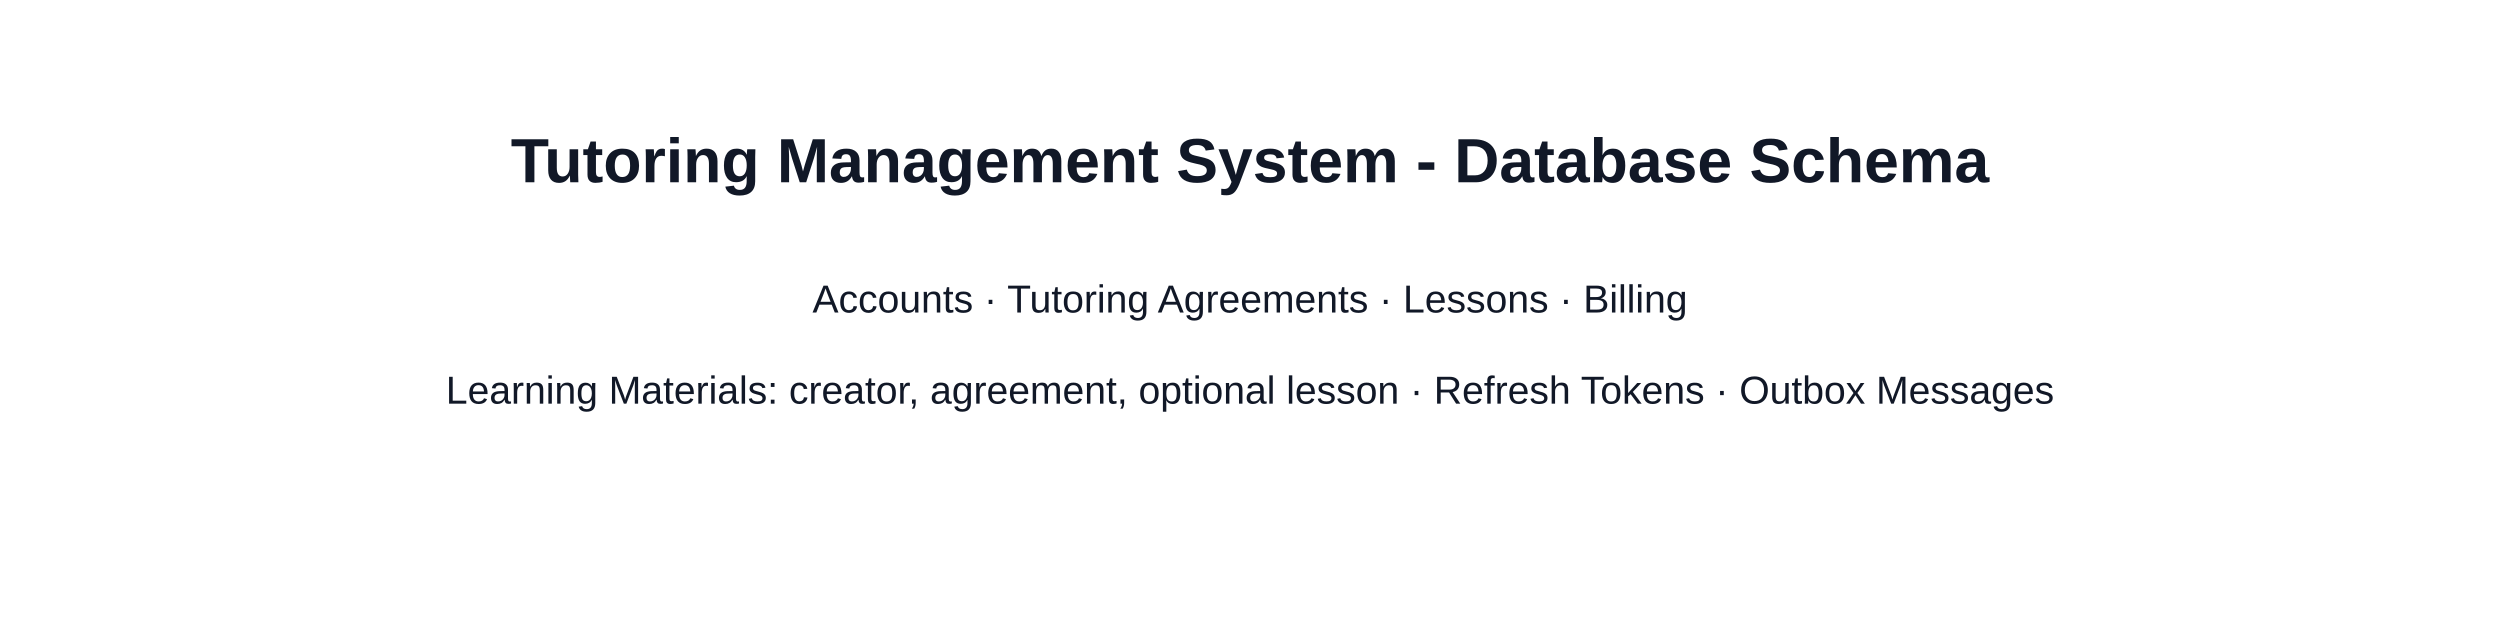
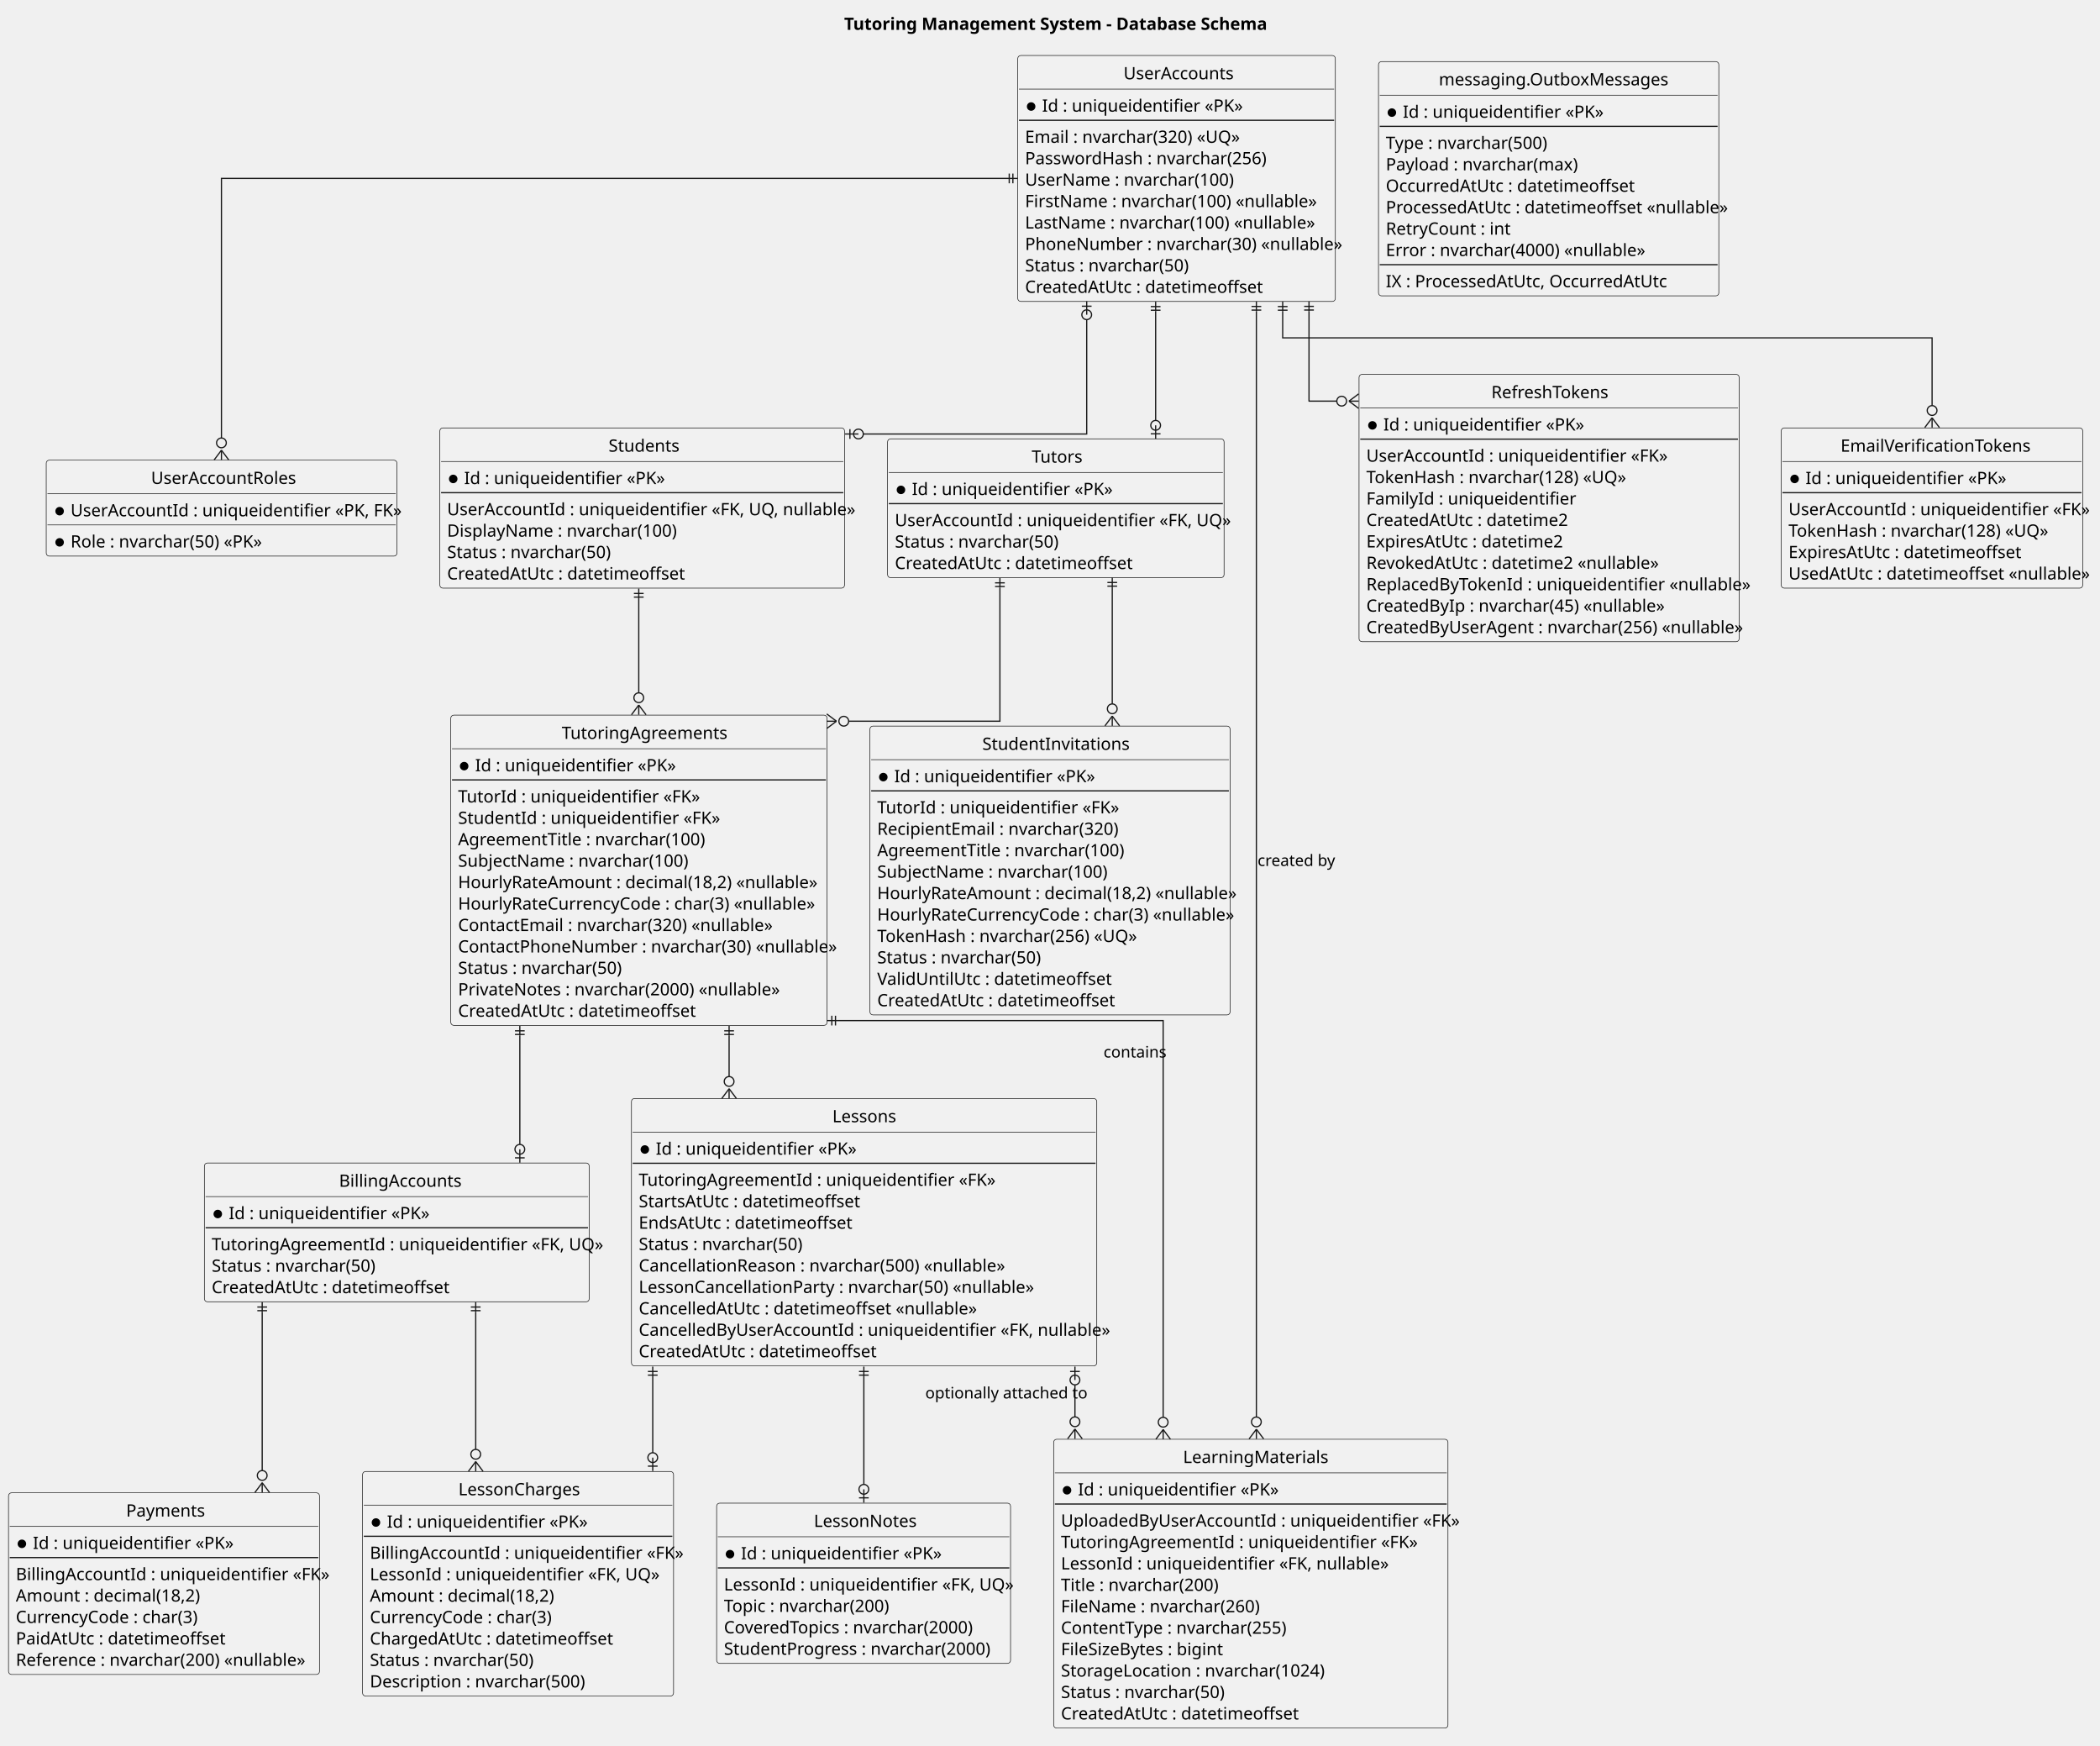
- <svg xmlns="http://www.w3.org/2000/svg" width="960" height="240" viewBox="0 0 960 240" role="img" aria-labelledby="title desc">
-   <rect width="960" height="240" fill="white" />
-   <style>text { font-family: Arial, sans-serif; fill: #111827; } .title { font-size: 24px; font-weight: bold; } .label { font-size: 15px; }</style>
-   <text x="480" y="70" text-anchor="middle" class="title">Tutoring Management System - Database Schema</text>
-   <text x="480" y="120" text-anchor="middle" class="label">Accounts · Tutoring Agreements · Lessons · Billing</text>
-   <text x="480" y="155" text-anchor="middle" class="label">Learning Materials: creator, agreement, optional lesson · Refresh Tokens · Outbox Messages</text>
+ <svg xmlns="http://www.w3.org/2000/svg" version="1.1" data-diagram-type="CLASS" style="width:1726px;height:1434px;background:#FFFFFF;" width="1726px" height="1434px" viewBox="0 0 1726 1434" zoomAndPan="magnify" preserveAspectRatio="none" contentStyleType="text/css">
+   <defs />
+   <g font-family="sans-serif" lengthAdjust="spacing">
+     <g class="title" data-source-line="2">
+       <text x="693.8" y="24.533" fill="#000" font-size="14" textLength="332.199" font-weight="700">Tutoring Management System - Database Schema</text>
+     </g>
+     <g class="entity" data-qualified-name="UserAccounts" id="ent0001" data-source-line="8">
+       <rect x="836.5" y="45.609" width="261.033" height="202.094" fill="#F1F1F1" style="stroke:#181818;stroke-width:0.5;" rx="2.5" ry="2.5" />
+       <text x="923.444" y="65.143" fill="#000" font-size="14" textLength="87.145">UserAccounts</text>
+       <line x1="837.5" y1="73.219" x2="1096.533" y2="73.219" style="stroke:#181818;stroke-width:0.5;" />
+       <g data-visibility-modifier="IE_MANDATORY">
+         <ellipse cx="847.5" cy="87.523" rx="3" ry="3" fill="#000" style="stroke:#000;stroke-width:1;" />
+       </g>
+       <text x="856.5" y="91.752" fill="#000" font-size="14" textLength="156.44">Id : uniqueidentifier «PK»</text>
+       <line x1="837.5" y1="98.828" x2="1096.533" y2="98.828" style="stroke:#181818;stroke-width:1;" />
+       <text x="842.5" y="117.361" fill="#000" font-size="14" textLength="174.289">Email : nvarchar(320) «UQ»</text>
+       <text x="842.5" y="134.971" fill="#000" font-size="14" textLength="192.972">PasswordHash : nvarchar(256)</text>
+       <text x="842.5" y="152.58" fill="#000" font-size="14" textLength="165.724">UserName : nvarchar(100)</text>
+       <text x="842.5" y="170.189" fill="#000" font-size="14" textLength="231.103">FirstName : nvarchar(100) «nullable»</text>
+       <text x="842.5" y="187.799" fill="#000" font-size="14" textLength="230.351">LastName : nvarchar(100) «nullable»</text>
+       <text x="842.5" y="205.408" fill="#000" font-size="14" textLength="249.033">PhoneNumber : nvarchar(30) «nullable»</text>
+       <text x="842.5" y="223.018" fill="#000" font-size="14" textLength="130.724">Status : nvarchar(50)</text>
+       <text x="842.5" y="240.627" fill="#000" font-size="14" textLength="183.641">CreatedAtUtc : datetimeoffset</text>
+     </g>
+     <g class="entity" data-qualified-name="UserAccountRoles" id="ent0002" data-source-line="21">
+       <rect x="38" y="378.109" width="288.254" height="78.828" fill="#F1F1F1" style="stroke:#181818;stroke-width:0.5;" rx="2.5" ry="2.5" />
+       <text x="124.158" y="397.643" fill="#000" font-size="14" textLength="115.938">UserAccountRoles</text>
+       <line x1="39" y1="405.719" x2="325.254" y2="405.719" style="stroke:#181818;stroke-width:0.5;" />
+       <g data-visibility-modifier="IE_MANDATORY">
+         <ellipse cx="49" cy="420.023" rx="3" ry="3" fill="#000" style="stroke:#000;stroke-width:1;" />
+       </g>
+       <text x="58" y="424.252" fill="#000" font-size="14" textLength="262.254">UserAccountId : uniqueidentifier «PK, FK»</text>
+       <line x1="39" y1="431.328" x2="325.254" y2="431.328" style="stroke:#181818;stroke-width:0.5;" />
+       <g data-visibility-modifier="IE_MANDATORY">
+         <ellipse cx="49" cy="445.633" rx="3" ry="3" fill="#000" style="stroke:#000;stroke-width:1;" />
+       </g>
+       <text x="58" y="449.861" fill="#000" font-size="14" textLength="157.965">Role : nvarchar(50) «PK»</text>
+     </g>
+     <g class="entity" data-qualified-name="Tutors" id="ent0003" data-source-line="26">
+       <rect x="729.5" y="360.609" width="276.578" height="114.047" fill="#F1F1F1" style="stroke:#181818;stroke-width:0.5;" rx="2.5" ry="2.5" />
+       <text x="847.951" y="380.143" fill="#000" font-size="14" textLength="39.676">Tutors</text>
+       <line x1="730.5" y1="388.219" x2="1005.078" y2="388.219" style="stroke:#181818;stroke-width:0.5;" />
+       <g data-visibility-modifier="IE_MANDATORY">
+         <ellipse cx="740.5" cy="402.523" rx="3" ry="3" fill="#000" style="stroke:#000;stroke-width:1;" />
+       </g>
+       <text x="749.5" y="406.752" fill="#000" font-size="14" textLength="156.44">Id : uniqueidentifier «PK»</text>
+       <line x1="730.5" y1="413.828" x2="1005.078" y2="413.828" style="stroke:#181818;stroke-width:1;" />
+       <text x="735.5" y="432.361" fill="#000" font-size="14" textLength="264.578">UserAccountId : uniqueidentifier «FK, UQ»</text>
+       <text x="735.5" y="449.971" fill="#000" font-size="14" textLength="130.724">Status : nvarchar(50)</text>
+       <text x="735.5" y="467.58" fill="#000" font-size="14" textLength="183.641">CreatedAtUtc : datetimeoffset</text>
+     </g>
+     <g class="entity" data-qualified-name="Students" id="ent0004" data-source-line="34">
+       <rect x="361.5" y="351.609" width="332.619" height="131.656" fill="#F1F1F1" style="stroke:#181818;stroke-width:0.5;" rx="2.5" ry="2.5" />
+       <text x="500.179" y="371.143" fill="#000" font-size="14" textLength="55.262">Students</text>
+       <line x1="362.5" y1="379.219" x2="693.119" y2="379.219" style="stroke:#181818;stroke-width:0.5;" />
+       <g data-visibility-modifier="IE_MANDATORY">
+         <ellipse cx="372.5" cy="393.523" rx="3" ry="3" fill="#000" style="stroke:#000;stroke-width:1;" />
+       </g>
+       <text x="381.5" y="397.752" fill="#000" font-size="14" textLength="156.44">Id : uniqueidentifier «PK»</text>
+       <line x1="362.5" y1="404.828" x2="693.119" y2="404.828" style="stroke:#181818;stroke-width:1;" />
+       <text x="367.5" y="423.361" fill="#000" font-size="14" textLength="320.619">UserAccountId : uniqueidentifier «FK, UQ, nullable»</text>
+       <text x="367.5" y="440.971" fill="#000" font-size="14" textLength="182.068">DisplayName : nvarchar(100)</text>
+       <text x="367.5" y="458.58" fill="#000" font-size="14" textLength="130.724">Status : nvarchar(50)</text>
+       <text x="367.5" y="476.189" fill="#000" font-size="14" textLength="183.641">CreatedAtUtc : datetimeoffset</text>
+     </g>
+     <g class="entity" data-qualified-name="TutoringAgreements" id="ent0005" data-source-line="43">
+       <rect x="370.5" y="587.609" width="309.281" height="254.922" fill="#F1F1F1" style="stroke:#181818;stroke-width:0.5;" rx="2.5" ry="2.5" />
+       <text x="461.72" y="607.143" fill="#000" font-size="14" textLength="126.841">TutoringAgreements</text>
+       <line x1="371.5" y1="615.219" x2="678.781" y2="615.219" style="stroke:#181818;stroke-width:0.5;" />
+       <g data-visibility-modifier="IE_MANDATORY">
+         <ellipse cx="381.5" cy="629.523" rx="3" ry="3" fill="#000" style="stroke:#000;stroke-width:1;" />
+       </g>
+       <text x="390.5" y="633.752" fill="#000" font-size="14" textLength="156.44">Id : uniqueidentifier «PK»</text>
+       <line x1="371.5" y1="640.828" x2="678.781" y2="640.828" style="stroke:#181818;stroke-width:1;" />
+       <text x="376.5" y="659.361" fill="#000" font-size="14" textLength="188.33">TutorId : uniqueidentifier «FK»</text>
+       <text x="376.5" y="676.971" fill="#000" font-size="14" textLength="203.916">StudentId : uniqueidentifier «FK»</text>
+       <text x="376.5" y="694.58" fill="#000" font-size="14" textLength="193.751">AgreementTitle : nvarchar(100)</text>
+       <text x="376.5" y="712.189" fill="#000" font-size="14" textLength="182.861">SubjectName : nvarchar(100)</text>
+       <text x="376.5" y="729.799" fill="#000" font-size="14" textLength="282.481">HourlyRateAmount : decimal(18,2) «nullable»</text>
+       <text x="376.5" y="747.408" fill="#000" font-size="14" textLength="284.026">HourlyRateCurrencyCode : char(3) «nullable»</text>
+       <text x="376.5" y="765.018" fill="#000" font-size="14" textLength="249.799">ContactEmail : nvarchar(320) «nullable»</text>
+       <text x="376.5" y="782.627" fill="#000" font-size="14" textLength="297.281">ContactPhoneNumber : nvarchar(30) «nullable»</text>
+       <text x="376.5" y="800.236" fill="#000" font-size="14" textLength="130.724">Status : nvarchar(50)</text>
+       <text x="376.5" y="817.846" fill="#000" font-size="14" textLength="254.475">PrivateNotes : nvarchar(2000) «nullable»</text>
+       <text x="376.5" y="835.455" fill="#000" font-size="14" textLength="183.641">CreatedAtUtc : datetimeoffset</text>
+     </g>
+     <g class="entity" data-qualified-name="StudentInvitations" id="ent0006" data-source-line="59">
+       <rect x="715" y="596.609" width="296.026" height="237.313" fill="#F1F1F1" style="stroke:#181818;stroke-width:0.5;" rx="2.5" ry="2.5" />
+       <text x="807.365" y="616.143" fill="#000" font-size="14" textLength="111.296">StudentInvitations</text>
+       <line x1="716" y1="624.219" x2="1010.026" y2="624.219" style="stroke:#181818;stroke-width:0.5;" />
+       <g data-visibility-modifier="IE_MANDATORY">
+         <ellipse cx="726" cy="638.523" rx="3" ry="3" fill="#000" style="stroke:#000;stroke-width:1;" />
+       </g>
+       <text x="735" y="642.752" fill="#000" font-size="14" textLength="156.44">Id : uniqueidentifier «PK»</text>
+       <line x1="716" y1="649.828" x2="1010.026" y2="649.828" style="stroke:#181818;stroke-width:1;" />
+       <text x="721" y="668.361" fill="#000" font-size="14" textLength="188.33">TutorId : uniqueidentifier «FK»</text>
+       <text x="721" y="685.971" fill="#000" font-size="14" textLength="192.192">RecipientEmail : nvarchar(320)</text>
+       <text x="721" y="703.58" fill="#000" font-size="14" textLength="193.751">AgreementTitle : nvarchar(100)</text>
+       <text x="721" y="721.189" fill="#000" font-size="14" textLength="182.861">SubjectName : nvarchar(100)</text>
+       <text x="721" y="738.799" fill="#000" font-size="14" textLength="282.481">HourlyRateAmount : decimal(18,2) «nullable»</text>
+       <text x="721" y="756.408" fill="#000" font-size="14" textLength="284.026">HourlyRateCurrencyCode : char(3) «nullable»</text>
+       <text x="721" y="774.018" fill="#000" font-size="14" textLength="210.875">TokenHash : nvarchar(256) «UQ»</text>
+       <text x="721" y="791.627" fill="#000" font-size="14" textLength="130.724">Status : nvarchar(50)</text>
+       <text x="721" y="809.236" fill="#000" font-size="14" textLength="179.744">ValidUntilUtc : datetimeoffset</text>
+       <text x="721" y="826.846" fill="#000" font-size="14" textLength="183.641">CreatedAtUtc : datetimeoffset</text>
+     </g>
+     <g class="entity" data-qualified-name="Lessons" id="ent0007" data-source-line="74">
+       <rect x="519" y="902.609" width="382.439" height="219.703" fill="#F1F1F1" style="stroke:#181818;stroke-width:0.5;" rx="2.5" ry="2.5" />
+       <text x="684.147" y="922.143" fill="#000" font-size="14" textLength="52.145">Lessons</text>
+       <line x1="520" y1="930.219" x2="900.439" y2="930.219" style="stroke:#181818;stroke-width:0.5;" />
+       <g data-visibility-modifier="IE_MANDATORY">
+         <ellipse cx="530" cy="944.523" rx="3" ry="3" fill="#000" style="stroke:#000;stroke-width:1;" />
+       </g>
+       <text x="539" y="948.752" fill="#000" font-size="14" textLength="156.44">Id : uniqueidentifier «PK»</text>
+       <line x1="520" y1="955.828" x2="900.439" y2="955.828" style="stroke:#181818;stroke-width:1;" />
+       <text x="525" y="974.361" fill="#000" font-size="14" textLength="275.495">TutoringAgreementId : uniqueidentifier «FK»</text>
+       <text x="525" y="991.971" fill="#000" font-size="14" textLength="170.399">StartsAtUtc : datetimeoffset</text>
+       <text x="525" y="1009.58" fill="#000" font-size="14" textLength="165.744">EndsAtUtc : datetimeoffset</text>
+       <text x="525" y="1027.189" fill="#000" font-size="14" textLength="130.724">Status : nvarchar(50)</text>
+       <text x="525" y="1044.799" fill="#000" font-size="14" textLength="291.847">CancellationReason : nvarchar(500) «nullable»</text>
+       <text x="525" y="1062.408" fill="#000" font-size="14" textLength="313.626">LessonCancellationParty : nvarchar(50) «nullable»</text>
+       <text x="525" y="1080.018" fill="#000" font-size="14" textLength="263.819">CancelledAtUtc : datetimeoffset «nullable»</text>
+       <text x="525" y="1097.627" fill="#000" font-size="14" textLength="370.439">CancelledByUserAccountId : uniqueidentifier «FK, nullable»</text>
+       <text x="525" y="1115.236" fill="#000" font-size="14" textLength="183.641">CreatedAtUtc : datetimeoffset</text>
+     </g>
+     <g class="entity" data-qualified-name="LessonNotes" id="ent0008" data-source-line="88">
+       <rect x="589" y="1235.109" width="241.578" height="131.656" fill="#F1F1F1" style="stroke:#181818;stroke-width:0.5;" rx="2.5" ry="2.5" />
+       <text x="668.931" y="1254.643" fill="#000" font-size="14" textLength="81.717">LessonNotes</text>
+       <line x1="590" y1="1262.719" x2="829.578" y2="1262.719" style="stroke:#181818;stroke-width:0.5;" />
+       <g data-visibility-modifier="IE_MANDATORY">
+         <ellipse cx="600" cy="1277.023" rx="3" ry="3" fill="#000" style="stroke:#000;stroke-width:1;" />
+       </g>
+       <text x="609" y="1281.252" fill="#000" font-size="14" textLength="156.44">Id : uniqueidentifier «PK»</text>
+       <line x1="590" y1="1288.328" x2="829.578" y2="1288.328" style="stroke:#181818;stroke-width:1;" />
+       <text x="595" y="1306.861" fill="#000" font-size="14" textLength="229.578">LessonId : uniqueidentifier «FK, UQ»</text>
+       <text x="595" y="1324.471" fill="#000" font-size="14" textLength="133.055">Topic : nvarchar(200)</text>
+       <text x="595" y="1342.08" fill="#000" font-size="14" textLength="200.758">CoveredTopics : nvarchar(2000)</text>
+       <text x="595" y="1359.689" fill="#000" font-size="14" textLength="210.889">StudentProgress : nvarchar(2000)</text>
+     </g>
+     <g class="entity" data-qualified-name="BillingAccounts" id="ent0009" data-source-line="97">
+       <rect x="168" y="955.609" width="316.274" height="114.047" fill="#F1F1F1" style="stroke:#181818;stroke-width:0.5;" rx="2.5" ry="2.5" />
+       <text x="278.668" y="975.143" fill="#000" font-size="14" textLength="94.938">BillingAccounts</text>
+       <line x1="169" y1="983.219" x2="483.274" y2="983.219" style="stroke:#181818;stroke-width:0.5;" />
+       <g data-visibility-modifier="IE_MANDATORY">
+         <ellipse cx="179" cy="997.523" rx="3" ry="3" fill="#000" style="stroke:#000;stroke-width:1;" />
+       </g>
+       <text x="188" y="1001.752" fill="#000" font-size="14" textLength="156.44">Id : uniqueidentifier «PK»</text>
+       <line x1="169" y1="1008.828" x2="483.274" y2="1008.828" style="stroke:#181818;stroke-width:1;" />
+       <text x="174" y="1027.361" fill="#000" font-size="14" textLength="304.274">TutoringAgreementId : uniqueidentifier «FK, UQ»</text>
+       <text x="174" y="1044.971" fill="#000" font-size="14" textLength="130.724">Status : nvarchar(50)</text>
+       <text x="174" y="1062.58" fill="#000" font-size="14" textLength="183.641">CreatedAtUtc : datetimeoffset</text>
+     </g>
+     <g class="entity" data-qualified-name="LessonCharges" id="ent0010" data-source-line="105">
+       <rect x="298" y="1209.109" width="255.592" height="184.484" fill="#F1F1F1" style="stroke:#181818;stroke-width:0.5;" rx="2.5" ry="2.5" />
+       <text x="376.765" y="1228.643" fill="#000" font-size="14" textLength="98.062">LessonCharges</text>
+       <line x1="299" y1="1236.719" x2="552.592" y2="1236.719" style="stroke:#181818;stroke-width:0.5;" />
+       <g data-visibility-modifier="IE_MANDATORY">
+         <ellipse cx="309" cy="1251.023" rx="3" ry="3" fill="#000" style="stroke:#000;stroke-width:1;" />
+       </g>
+       <text x="318" y="1255.252" fill="#000" font-size="14" textLength="156.44">Id : uniqueidentifier «PK»</text>
+       <line x1="299" y1="1262.328" x2="552.592" y2="1262.328" style="stroke:#181818;stroke-width:1;" />
+       <text x="304" y="1280.861" fill="#000" font-size="14" textLength="243.592">BillingAccountId : uniqueidentifier «FK»</text>
+       <text x="304" y="1298.471" fill="#000" font-size="14" textLength="229.578">LessonId : uniqueidentifier «FK, UQ»</text>
+       <text x="304" y="1316.08" fill="#000" font-size="14" textLength="144.73">Amount : decimal(18,2)</text>
+       <text x="304" y="1333.689" fill="#000" font-size="14" textLength="146.275">CurrencyCode : char(3)</text>
+       <text x="304" y="1351.299" fill="#000" font-size="14" textLength="187.537">ChargedAtUtc : datetimeoffset</text>
+       <text x="304" y="1368.908" fill="#000" font-size="14" textLength="130.724">Status : nvarchar(50)</text>
+       <text x="304" y="1386.518" fill="#000" font-size="14" textLength="168.848">Description : nvarchar(500)</text>
+     </g>
+     <g class="entity" data-qualified-name="Payments" id="ent0011" data-source-line="117">
+       <rect x="7" y="1226.609" width="255.592" height="149.266" fill="#F1F1F1" style="stroke:#181818;stroke-width:0.5;" rx="2.5" ry="2.5" />
+       <text x="103.672" y="1246.143" fill="#000" font-size="14" textLength="62.248">Payments</text>
+       <line x1="8" y1="1254.219" x2="261.592" y2="1254.219" style="stroke:#181818;stroke-width:0.5;" />
+       <g data-visibility-modifier="IE_MANDATORY">
+         <ellipse cx="18" cy="1268.523" rx="3" ry="3" fill="#000" style="stroke:#000;stroke-width:1;" />
+       </g>
+       <text x="27" y="1272.752" fill="#000" font-size="14" textLength="156.44">Id : uniqueidentifier «PK»</text>
+       <line x1="8" y1="1279.828" x2="261.592" y2="1279.828" style="stroke:#181818;stroke-width:1;" />
+       <text x="13" y="1298.361" fill="#000" font-size="14" textLength="243.592">BillingAccountId : uniqueidentifier «FK»</text>
+       <text x="13" y="1315.971" fill="#000" font-size="14" textLength="144.73">Amount : decimal(18,2)</text>
+       <text x="13" y="1333.58" fill="#000" font-size="14" textLength="146.275">CurrencyCode : char(3)</text>
+       <text x="13" y="1351.189" fill="#000" font-size="14" textLength="161.854">PaidAtUtc : datetimeoffset</text>
+       <text x="13" y="1368.799" fill="#000" font-size="14" textLength="231.137">Reference : nvarchar(200) «nullable»</text>
+     </g>
+     <g class="entity" data-qualified-name="LearningMaterials" id="ent0012" data-source-line="127">
+       <rect x="866" y="1182.609" width="324.074" height="237.313" fill="#F1F1F1" style="stroke:#181818;stroke-width:0.5;" rx="2.5" ry="2.5" />
+       <text x="972.396" y="1202.143" fill="#000" font-size="14" textLength="111.282">LearningMaterials</text>
+       <line x1="867" y1="1210.219" x2="1189.074" y2="1210.219" style="stroke:#181818;stroke-width:0.5;" />
+       <g data-visibility-modifier="IE_MANDATORY">
+         <ellipse cx="877" cy="1224.523" rx="3" ry="3" fill="#000" style="stroke:#000;stroke-width:1;" />
+       </g>
+       <text x="886" y="1228.752" fill="#000" font-size="14" textLength="156.44">Id : uniqueidentifier «PK»</text>
+       <line x1="867" y1="1235.828" x2="1189.074" y2="1235.828" style="stroke:#181818;stroke-width:1;" />
+       <text x="872" y="1254.361" fill="#000" font-size="14" textLength="312.074">UploadedByUserAccountId : uniqueidentifier «FK»</text>
+       <text x="872" y="1271.971" fill="#000" font-size="14" textLength="275.495">TutoringAgreementId : uniqueidentifier «FK»</text>
+       <text x="872" y="1289.58" fill="#000" font-size="14" textLength="256.84">LessonId : uniqueidentifier «FK, nullable»</text>
+       <text x="872" y="1307.189" fill="#000" font-size="14" textLength="125.269">Title : nvarchar(200)</text>
+       <text x="872" y="1324.799" fill="#000" font-size="14" textLength="158.724">FileName : nvarchar(260)</text>
+       <text x="872" y="1342.408" fill="#000" font-size="14" textLength="178.979">ContentType : nvarchar(255)</text>
+       <text x="872" y="1360.018" fill="#000" font-size="14" textLength="129.944">FileSizeBytes : bigint</text>
+       <text x="872" y="1377.627" fill="#000" font-size="14" textLength="208.571">StorageLocation : nvarchar(1024)</text>
+       <text x="872" y="1395.236" fill="#000" font-size="14" textLength="130.724">Status : nvarchar(50)</text>
+       <text x="872" y="1412.846" fill="#000" font-size="14" textLength="183.641">CreatedAtUtc : datetimeoffset</text>
+     </g>
+     <g class="entity" data-qualified-name="RefreshTokens" id="ent0013" data-source-line="142">
+       <rect x="1117" y="307.609" width="312.426" height="219.703" fill="#F1F1F1" style="stroke:#181818;stroke-width:0.5;" rx="2.5" ry="2.5" />
+       <text x="1225.748" y="327.143" fill="#000" font-size="14" textLength="94.931">RefreshTokens</text>
+       <line x1="1118" y1="335.219" x2="1428.426" y2="335.219" style="stroke:#181818;stroke-width:0.5;" />
+       <g data-visibility-modifier="IE_MANDATORY">
+         <ellipse cx="1128" cy="349.523" rx="3" ry="3" fill="#000" style="stroke:#000;stroke-width:1;" />
+       </g>
+       <text x="1137" y="353.752" fill="#000" font-size="14" textLength="156.44">Id : uniqueidentifier «PK»</text>
+       <line x1="1118" y1="360.828" x2="1428.426" y2="360.828" style="stroke:#181818;stroke-width:1;" />
+       <text x="1123" y="379.361" fill="#000" font-size="14" textLength="235.799">UserAccountId : uniqueidentifier «FK»</text>
+       <text x="1123" y="396.971" fill="#000" font-size="14" textLength="210.875">TokenHash : nvarchar(128) «UQ»</text>
+       <text x="1123" y="414.58" fill="#000" font-size="14" textLength="159.523">FamilyId : uniqueidentifier</text>
+       <text x="1123" y="432.189" fill="#000" font-size="14" textLength="157.186">CreatedAtUtc : datetime2</text>
+       <text x="1123" y="449.799" fill="#000" font-size="14" textLength="154.062">ExpiresAtUtc : datetime2</text>
+       <text x="1123" y="467.408" fill="#000" font-size="14" textLength="230.357">RevokedAtUtc : datetime2 «nullable»</text>
+       <text x="1123" y="485.018" fill="#000" font-size="14" textLength="300.426">ReplacedByTokenId : uniqueidentifier «nullable»</text>
+       <text x="1123" y="502.627" fill="#000" font-size="14" textLength="236.578">CreatedByIp : nvarchar(45) «nullable»</text>
+       <text x="1123" y="520.236" fill="#000" font-size="14" textLength="298.833">CreatedByUserAgent : nvarchar(256) «nullable»</text>
+     </g>
+     <g class="entity" data-qualified-name="EmailVerificationTokens" id="ent0014" data-source-line="156">
+       <rect x="1464" y="351.609" width="247.799" height="131.656" fill="#F1F1F1" style="stroke:#181818;stroke-width:0.5;" rx="2.5" ry="2.5" />
+       <text x="1512.813" y="371.143" fill="#000" font-size="14" textLength="150.172">EmailVerificationTokens</text>
+       <line x1="1465" y1="379.219" x2="1710.799" y2="379.219" style="stroke:#181818;stroke-width:0.5;" />
+       <g data-visibility-modifier="IE_MANDATORY">
+         <ellipse cx="1475" cy="393.523" rx="3" ry="3" fill="#000" style="stroke:#000;stroke-width:1;" />
+       </g>
+       <text x="1484" y="397.752" fill="#000" font-size="14" textLength="156.44">Id : uniqueidentifier «PK»</text>
+       <line x1="1465" y1="404.828" x2="1710.799" y2="404.828" style="stroke:#181818;stroke-width:1;" />
+       <text x="1470" y="423.361" fill="#000" font-size="14" textLength="235.799">UserAccountId : uniqueidentifier «FK»</text>
+       <text x="1470" y="440.971" fill="#000" font-size="14" textLength="210.875">TokenHash : nvarchar(128) «UQ»</text>
+       <text x="1470" y="458.58" fill="#000" font-size="14" textLength="180.517">ExpiresAtUtc : datetimeoffset</text>
+       <text x="1470" y="476.189" fill="#000" font-size="14" textLength="234.24">UsedAtUtc : datetimeoffset «nullable»</text>
+     </g>
+     <g class="entity" data-qualified-name="OutboxMessages" id="ent0015" data-source-line="165">
+       <rect x="1133" y="50.609" width="279.702" height="192.484" fill="#F1F1F1" style="stroke:#181818;stroke-width:0.5;" rx="2.5" ry="2.5" />
+       <text x="1182.583" y="70.143" fill="#000" font-size="14" textLength="180.537">messaging.OutboxMessages</text>
+       <line x1="1134" y1="78.219" x2="1411.702" y2="78.219" style="stroke:#181818;stroke-width:0.5;" />
+       <g data-visibility-modifier="IE_MANDATORY">
+         <ellipse cx="1144" cy="92.523" rx="3" ry="3" fill="#000" style="stroke:#000;stroke-width:1;" />
+       </g>
+       <text x="1153" y="96.752" fill="#000" font-size="14" textLength="156.44">Id : uniqueidentifier «PK»</text>
+       <line x1="1134" y1="103.828" x2="1411.702" y2="103.828" style="stroke:#181818;stroke-width:1;" />
+       <text x="1139" y="122.361" fill="#000" font-size="14" textLength="129.944">Type : nvarchar(500)</text>
+       <text x="1139" y="139.971" fill="#000" font-size="14" textLength="152.503">Payload : nvarchar(max)</text>
+       <text x="1139" y="157.58" fill="#000" font-size="14" textLength="191.406">OccurredAtUtc : datetimeoffset</text>
+       <text x="1139" y="175.189" fill="#000" font-size="14" textLength="267.702">ProcessedAtUtc : datetimeoffset «nullable»</text>
+       <text x="1139" y="192.799" fill="#000" font-size="14" textLength="97.262">RetryCount : int</text>
+       <text x="1139" y="210.408" fill="#000" font-size="14" textLength="205.44">Error : nvarchar(4000) «nullable»</text>
+       <line x1="1134" y1="217.484" x2="1411.702" y2="217.484" style="stroke:#181818;stroke-width:1;" />
+       <text x="1139" y="236.018" fill="#000" font-size="14" textLength="224.848">IX : ProcessedAtUtc, OccurredAtUtc</text>
+     </g>
+     <g class="link" data-entity-1="ent0001" data-entity-2="ent0002" id="lnk16" data-source-line="178" data-link-type="crowfoot">
+       <path d="M828.49,146.609 C605.27,146.609 182,146.609 182,146.609 C182,146.609 182,284.639 182,359.909" style="stroke:#181818;stroke-width:1;" fill="none" id="UserAccounts-UserAccountRoles" codeLine="178" />
+       <line x1="832.49" y1="142.609" x2="832.49" y2="150.609" style="stroke:#181818;stroke-width:1;" />
+       <line x1="829.49" y1="142.609" x2="829.49" y2="150.609" style="stroke:#181818;stroke-width:1;" />
+       <line x1="828.49" y1="146.609" x2="836.49" y2="146.609" style="stroke:#181818;stroke-width:1;" />
+       <line x1="182" y1="369.909" x2="188" y2="377.909" style="stroke:#181818;stroke-width:1;" />
+       <line x1="182" y1="369.909" x2="176" y2="377.909" style="stroke:#181818;stroke-width:1;" />
+       <line x1="182" y1="369.909" x2="182" y2="377.909" style="stroke:#181818;stroke-width:1;" />
+       <ellipse cx="182" cy="363.909" rx="4" ry="4" fill="none" style="stroke:#181818;stroke-width:1;" />
+     </g>
+     <g class="link" data-entity-1="ent0001" data-entity-2="ent0003" id="lnk17" data-source-line="179" data-link-type="association">
+       <path d="M949.83,255.909 C949.83,293.939 949.83,312.819 949.83,345.469" style="stroke:#181818;stroke-width:1;" fill="none" id="UserAccounts-Tutors" codeLine="179" />
+       <line x1="945.83" y1="251.909" x2="953.83" y2="251.909" style="stroke:#181818;stroke-width:1;" />
+       <line x1="945.83" y1="254.909" x2="953.83" y2="254.909" style="stroke:#181818;stroke-width:1;" />
+       <line x1="949.83" y1="255.909" x2="949.83" y2="247.909" style="stroke:#181818;stroke-width:1;" />
+       <line x1="949.83" y1="349.469" x2="949.83" y2="360.469" style="stroke:#181818;stroke-width:1;" />
+       <ellipse cx="949.83" cy="349.469" rx="4" ry="4" fill="none" style="stroke:#181818;stroke-width:1;" />
+       <line x1="953.83" y1="356.469" x2="945.83" y2="356.469" style="stroke:#181818;stroke-width:1;" />
+     </g>
+     <g class="link" data-entity-1="ent0001" data-entity-2="ent0004" id="lnk18" data-source-line="180" data-link-type="association">
+       <path d="M893.17,262.609 C893.17,316.409 893.17,356.609 893.17,356.609 C893.17,356.609 805.86,356.609 709.55,356.609" style="stroke:#181818;stroke-width:1;" fill="none" id="UserAccounts-Students" codeLine="180" />
+       <line x1="893.17" y1="258.609" x2="893.17" y2="247.609" style="stroke:#181818;stroke-width:1;" />
+       <ellipse cx="893.17" cy="258.609" rx="4" ry="4" fill="none" style="stroke:#181818;stroke-width:1;" />
+       <line x1="889.17" y1="251.609" x2="897.17" y2="251.609" style="stroke:#181818;stroke-width:1;" />
+       <line x1="705.55" y1="356.609" x2="694.55" y2="356.609" style="stroke:#181818;stroke-width:1;" />
+       <ellipse cx="705.55" cy="356.609" rx="4" ry="4" fill="none" style="stroke:#181818;stroke-width:1;" />
+       <line x1="698.55" y1="360.609" x2="698.55" y2="352.609" style="stroke:#181818;stroke-width:1;" />
+     </g>
+     <g class="link" data-entity-1="ent0001" data-entity-2="ent0013" id="lnk19" data-source-line="181" data-link-type="crowfoot">
+       <path d="M1075.88,255.739 C1075.88,298.069 1075.88,329.609 1075.88,329.609 C1075.88,329.609 1074.79,329.609 1098.72,329.609" style="stroke:#181818;stroke-width:1;" fill="none" id="UserAccounts-RefreshTokens" codeLine="181" />
+       <line x1="1071.88" y1="251.739" x2="1079.88" y2="251.739" style="stroke:#181818;stroke-width:1;" />
+       <line x1="1071.88" y1="254.739" x2="1079.88" y2="254.739" style="stroke:#181818;stroke-width:1;" />
+       <line x1="1075.88" y1="255.739" x2="1075.88" y2="247.739" style="stroke:#181818;stroke-width:1;" />
+       <line x1="1108.72" y1="329.609" x2="1116.72" y2="323.609" style="stroke:#181818;stroke-width:1;" />
+       <line x1="1108.72" y1="329.609" x2="1116.72" y2="335.609" style="stroke:#181818;stroke-width:1;" />
+       <line x1="1108.72" y1="329.609" x2="1116.72" y2="329.609" style="stroke:#181818;stroke-width:1;" />
+       <ellipse cx="1102.72" cy="329.609" rx="4" ry="4" fill="none" style="stroke:#181818;stroke-width:1;" />
+     </g>
+     <g class="link" data-entity-1="ent0001" data-entity-2="ent0014" id="lnk20" data-source-line="182" data-link-type="crowfoot">
+       <path d="M1054.25,255.879 C1054.25,273.129 1054.25,277.609 1054.25,277.609 C1054.25,277.609 1588,277.609 1588,277.609 C1588,277.609 1588,297.109 1588,333.299" style="stroke:#181818;stroke-width:1;" fill="none" id="UserAccounts-EmailVerificationTokens" codeLine="182" />
+       <line x1="1050.25" y1="251.879" x2="1058.25" y2="251.879" style="stroke:#181818;stroke-width:1;" />
+       <line x1="1050.25" y1="254.879" x2="1058.25" y2="254.879" style="stroke:#181818;stroke-width:1;" />
+       <line x1="1054.25" y1="255.879" x2="1054.25" y2="247.879" style="stroke:#181818;stroke-width:1;" />
+       <line x1="1588" y1="343.299" x2="1594" y2="351.299" style="stroke:#181818;stroke-width:1;" />
+       <line x1="1588" y1="343.299" x2="1582" y2="351.299" style="stroke:#181818;stroke-width:1;" />
+       <line x1="1588" y1="343.299" x2="1588" y2="351.299" style="stroke:#181818;stroke-width:1;" />
+       <ellipse cx="1588" cy="337.299" rx="4" ry="4" fill="none" style="stroke:#181818;stroke-width:1;" />
+     </g>
+     <g class="link" data-entity-1="ent0003" data-entity-2="ent0005" id="lnk21" data-source-line="184" data-link-type="crowfoot">
+       <path d="M821.83,482.909 C821.83,533.949 821.83,592.609 821.83,592.609 C821.83,592.609 769.63,592.609 697.5,592.609" style="stroke:#181818;stroke-width:1;" fill="none" id="Tutors-TutoringAgreements" codeLine="184" />
+       <line x1="817.83" y1="478.909" x2="825.83" y2="478.909" style="stroke:#181818;stroke-width:1;" />
+       <line x1="817.83" y1="481.909" x2="825.83" y2="481.909" style="stroke:#181818;stroke-width:1;" />
+       <line x1="821.83" y1="482.909" x2="821.83" y2="474.909" style="stroke:#181818;stroke-width:1;" />
+       <line x1="687.5" y1="592.609" x2="679.5" y2="598.609" style="stroke:#181818;stroke-width:1;" />
+       <line x1="687.5" y1="592.609" x2="679.5" y2="586.609" style="stroke:#181818;stroke-width:1;" />
+       <line x1="687.5" y1="592.609" x2="679.5" y2="592.609" style="stroke:#181818;stroke-width:1;" />
+       <ellipse cx="693.5" cy="592.609" rx="4" ry="4" fill="none" style="stroke:#181818;stroke-width:1;" />
+     </g>
+     <g class="link" data-entity-1="ent0004" data-entity-2="ent0005" id="lnk22" data-source-line="185" data-link-type="crowfoot">
+       <path d="M525,491.629 C525,522.189 525,533.579 525,569.309" style="stroke:#181818;stroke-width:1;" fill="none" id="Students-TutoringAgreements" codeLine="185" />
+       <line x1="521" y1="487.629" x2="529" y2="487.629" style="stroke:#181818;stroke-width:1;" />
+       <line x1="521" y1="490.629" x2="529" y2="490.629" style="stroke:#181818;stroke-width:1;" />
+       <line x1="525" y1="491.629" x2="525" y2="483.629" style="stroke:#181818;stroke-width:1;" />
+       <line x1="525" y1="579.309" x2="531" y2="587.309" style="stroke:#181818;stroke-width:1;" />
+       <line x1="525" y1="579.309" x2="519" y2="587.309" style="stroke:#181818;stroke-width:1;" />
+       <line x1="525" y1="579.309" x2="525" y2="587.309" style="stroke:#181818;stroke-width:1;" />
+       <ellipse cx="525" cy="573.309" rx="4" ry="4" fill="none" style="stroke:#181818;stroke-width:1;" />
+     </g>
+     <g class="link" data-entity-1="ent0003" data-entity-2="ent0006" id="lnk23" data-source-line="187" data-link-type="crowfoot">
+       <path d="M914.17,482.619 C914.17,517.119 914.17,536.429 914.17,578.409" style="stroke:#181818;stroke-width:1;" fill="none" id="Tutors-StudentInvitations" codeLine="187" />
+       <line x1="910.17" y1="478.619" x2="918.17" y2="478.619" style="stroke:#181818;stroke-width:1;" />
+       <line x1="910.17" y1="481.619" x2="918.17" y2="481.619" style="stroke:#181818;stroke-width:1;" />
+       <line x1="914.17" y1="482.619" x2="914.17" y2="474.619" style="stroke:#181818;stroke-width:1;" />
+       <line x1="914.17" y1="588.409" x2="920.17" y2="596.409" style="stroke:#181818;stroke-width:1;" />
+       <line x1="914.17" y1="588.409" x2="908.17" y2="596.409" style="stroke:#181818;stroke-width:1;" />
+       <line x1="914.17" y1="588.409" x2="914.17" y2="596.409" style="stroke:#181818;stroke-width:1;" />
+       <ellipse cx="914.17" cy="582.409" rx="4" ry="4" fill="none" style="stroke:#181818;stroke-width:1;" />
+     </g>
+     <g class="link" data-entity-1="ent0005" data-entity-2="ent0007" id="lnk24" data-source-line="189" data-link-type="crowfoot">
+       <path d="M599.25,850.999 C599.25,870.849 599.25,865.189 599.25,884.599" style="stroke:#181818;stroke-width:1;" fill="none" id="TutoringAgreements-Lessons" codeLine="189" />
+       <line x1="595.25" y1="846.999" x2="603.25" y2="846.999" style="stroke:#181818;stroke-width:1;" />
+       <line x1="595.25" y1="849.999" x2="603.25" y2="849.999" style="stroke:#181818;stroke-width:1;" />
+       <line x1="599.25" y1="850.999" x2="599.25" y2="842.999" style="stroke:#181818;stroke-width:1;" />
+       <line x1="599.25" y1="894.599" x2="605.25" y2="902.599" style="stroke:#181818;stroke-width:1;" />
+       <line x1="599.25" y1="894.599" x2="593.25" y2="902.599" style="stroke:#181818;stroke-width:1;" />
+       <line x1="599.25" y1="894.599" x2="599.25" y2="902.599" style="stroke:#181818;stroke-width:1;" />
+       <ellipse cx="599.25" cy="888.599" rx="4" ry="4" fill="none" style="stroke:#181818;stroke-width:1;" />
+     </g>
+     <g class="link" data-entity-1="ent0007" data-entity-2="ent0008" id="lnk25" data-source-line="190" data-link-type="association">
+       <path d="M710,1130.909 C710,1168.609 710,1186.589 710,1219.739" style="stroke:#181818;stroke-width:1;" fill="none" id="Lessons-LessonNotes" codeLine="190" />
+       <line x1="706" y1="1126.909" x2="714" y2="1126.909" style="stroke:#181818;stroke-width:1;" />
+       <line x1="706" y1="1129.909" x2="714" y2="1129.909" style="stroke:#181818;stroke-width:1;" />
+       <line x1="710" y1="1130.909" x2="710" y2="1122.909" style="stroke:#181818;stroke-width:1;" />
+       <line x1="710" y1="1223.739" x2="710" y2="1234.739" style="stroke:#181818;stroke-width:1;" />
+       <ellipse cx="710" cy="1223.739" rx="4" ry="4" fill="none" style="stroke:#181818;stroke-width:1;" />
+       <line x1="714" y1="1230.739" x2="706" y2="1230.739" style="stroke:#181818;stroke-width:1;" />
+     </g>
+     <g class="link" data-entity-1="ent0005" data-entity-2="ent0009" id="lnk26" data-source-line="192" data-link-type="association">
+       <path d="M427.25,850.999 C427.25,890.219 427.25,908.399 427.25,940.369" style="stroke:#181818;stroke-width:1;" fill="none" id="TutoringAgreements-BillingAccounts" codeLine="192" />
+       <line x1="423.25" y1="846.999" x2="431.25" y2="846.999" style="stroke:#181818;stroke-width:1;" />
+       <line x1="423.25" y1="849.999" x2="431.25" y2="849.999" style="stroke:#181818;stroke-width:1;" />
+       <line x1="427.25" y1="850.999" x2="427.25" y2="842.999" style="stroke:#181818;stroke-width:1;" />
+       <line x1="427.25" y1="944.369" x2="427.25" y2="955.369" style="stroke:#181818;stroke-width:1;" />
+       <ellipse cx="427.25" cy="944.369" rx="4" ry="4" fill="none" style="stroke:#181818;stroke-width:1;" />
+       <line x1="431.25" y1="951.369" x2="423.25" y2="951.369" style="stroke:#181818;stroke-width:1;" />
+     </g>
+     <g class="link" data-entity-1="ent0009" data-entity-2="ent0010" id="lnk27" data-source-line="193" data-link-type="crowfoot">
+       <path d="M391,1077.949 C391,1117.639 391,1145.309 391,1190.949" style="stroke:#181818;stroke-width:1;" fill="none" id="BillingAccounts-LessonCharges" codeLine="193" />
+       <line x1="387" y1="1073.949" x2="395" y2="1073.949" style="stroke:#181818;stroke-width:1;" />
+       <line x1="387" y1="1076.949" x2="395" y2="1076.949" style="stroke:#181818;stroke-width:1;" />
+       <line x1="391" y1="1077.949" x2="391" y2="1069.949" style="stroke:#181818;stroke-width:1;" />
+       <line x1="391" y1="1200.949" x2="397" y2="1208.949" style="stroke:#181818;stroke-width:1;" />
+       <line x1="391" y1="1200.949" x2="385" y2="1208.949" style="stroke:#181818;stroke-width:1;" />
+       <line x1="391" y1="1200.949" x2="391" y2="1208.949" style="stroke:#181818;stroke-width:1;" />
+       <ellipse cx="391" cy="1194.949" rx="4" ry="4" fill="none" style="stroke:#181818;stroke-width:1;" />
+     </g>
+     <g class="link" data-entity-1="ent0007" data-entity-2="ent0010" id="lnk28" data-source-line="194" data-link-type="association">
+       <path d="M536.5,1130.909 C536.5,1159.229 536.5,1166.389 536.5,1193.699" style="stroke:#181818;stroke-width:1;" fill="none" id="Lessons-LessonCharges" codeLine="194" />
+       <line x1="532.5" y1="1126.909" x2="540.5" y2="1126.909" style="stroke:#181818;stroke-width:1;" />
+       <line x1="532.5" y1="1129.909" x2="540.5" y2="1129.909" style="stroke:#181818;stroke-width:1;" />
+       <line x1="536.5" y1="1130.909" x2="536.5" y2="1122.909" style="stroke:#181818;stroke-width:1;" />
+       <line x1="536.5" y1="1197.699" x2="536.5" y2="1208.699" style="stroke:#181818;stroke-width:1;" />
+       <ellipse cx="536.5" cy="1197.699" rx="4" ry="4" fill="none" style="stroke:#181818;stroke-width:1;" />
+       <line x1="540.5" y1="1204.699" x2="532.5" y2="1204.699" style="stroke:#181818;stroke-width:1;" />
+     </g>
+     <g class="link" data-entity-1="ent0009" data-entity-2="ent0011" id="lnk29" data-source-line="195" data-link-type="crowfoot">
+       <path d="M215.5,1077.949 C215.5,1122.809 215.5,1159.549 215.5,1208.349" style="stroke:#181818;stroke-width:1;" fill="none" id="BillingAccounts-Payments" codeLine="195" />
+       <line x1="211.5" y1="1073.949" x2="219.5" y2="1073.949" style="stroke:#181818;stroke-width:1;" />
+       <line x1="211.5" y1="1076.949" x2="219.5" y2="1076.949" style="stroke:#181818;stroke-width:1;" />
+       <line x1="215.5" y1="1077.949" x2="215.5" y2="1069.949" style="stroke:#181818;stroke-width:1;" />
+       <line x1="215.5" y1="1218.349" x2="221.5" y2="1226.349" style="stroke:#181818;stroke-width:1;" />
+       <line x1="215.5" y1="1218.349" x2="209.5" y2="1226.349" style="stroke:#181818;stroke-width:1;" />
+       <line x1="215.5" y1="1218.349" x2="215.5" y2="1226.349" style="stroke:#181818;stroke-width:1;" />
+       <ellipse cx="215.5" cy="1212.349" rx="4" ry="4" fill="none" style="stroke:#181818;stroke-width:1;" />
+     </g>
+     <g class="link" data-entity-1="ent0001" data-entity-2="ent0012" id="lnk30" data-source-line="197" data-link-type="crowfoot">
+       <path d="M1032.62,255.799 C1032.62,468.859 1032.62,936.749 1032.62,1164.349" style="stroke:#181818;stroke-width:1;" fill="none" id="UserAccounts-LearningMaterials" codeLine="197" />
+       <line x1="1028.62" y1="251.799" x2="1036.62" y2="251.799" style="stroke:#181818;stroke-width:1;" />
+       <line x1="1028.62" y1="254.799" x2="1036.62" y2="254.799" style="stroke:#181818;stroke-width:1;" />
+       <line x1="1032.62" y1="255.799" x2="1032.62" y2="247.799" style="stroke:#181818;stroke-width:1;" />
+       <line x1="1032.62" y1="1174.349" x2="1038.62" y2="1182.349" style="stroke:#181818;stroke-width:1;" />
+       <line x1="1032.62" y1="1174.349" x2="1026.62" y2="1182.349" style="stroke:#181818;stroke-width:1;" />
+       <line x1="1032.62" y1="1174.349" x2="1032.62" y2="1182.349" style="stroke:#181818;stroke-width:1;" />
+       <ellipse cx="1032.62" cy="1168.349" rx="4" ry="4" fill="none" style="stroke:#181818;stroke-width:1;" />
+       <text x="1033.62" y="711.564" fill="#000" font-size="13" textLength="60.703">created by</text>
+     </g>
+     <g class="link" data-entity-1="ent0005" data-entity-2="ent0012" id="lnk31" data-source-line="198" data-link-type="crowfoot">
+       <path d="M687.69,838.609 C811.31,838.609 956,838.609 956,838.609 C956,838.609 956,1027.569 956,1164.609" style="stroke:#181818;stroke-width:1;" fill="none" id="TutoringAgreements-LearningMaterials" codeLine="198" />
+       <line x1="683.69" y1="842.609" x2="683.69" y2="834.609" style="stroke:#181818;stroke-width:1;" />
+       <line x1="686.69" y1="842.609" x2="686.69" y2="834.609" style="stroke:#181818;stroke-width:1;" />
+       <line x1="687.69" y1="838.609" x2="679.69" y2="838.609" style="stroke:#181818;stroke-width:1;" />
+       <line x1="956" y1="1174.609" x2="962" y2="1182.609" style="stroke:#181818;stroke-width:1;" />
+       <line x1="956" y1="1174.609" x2="950" y2="1182.609" style="stroke:#181818;stroke-width:1;" />
+       <line x1="956" y1="1174.609" x2="956" y2="1182.609" style="stroke:#181818;stroke-width:1;" />
+       <ellipse cx="956" cy="1168.609" rx="4" ry="4" fill="none" style="stroke:#181818;stroke-width:1;" />
+       <text x="907" y="868.944" fill="#000" font-size="13" textLength="48.42">contains</text>
+     </g>
+     <g class="link" data-entity-1="ent0007" data-entity-2="ent0012" id="lnk32" data-source-line="199" data-link-type="crowfoot">
+       <path d="M883.5,1137.909 C883.5,1157.319 883.5,1144.599 883.5,1164.229" style="stroke:#181818;stroke-width:1;" fill="none" id="Lessons-LearningMaterials" codeLine="199" />
+       <line x1="883.5" y1="1133.909" x2="883.5" y2="1122.909" style="stroke:#181818;stroke-width:1;" />
+       <ellipse cx="883.5" cy="1133.909" rx="4" ry="4" fill="none" style="stroke:#181818;stroke-width:1;" />
+       <line x1="879.5" y1="1126.909" x2="887.5" y2="1126.909" style="stroke:#181818;stroke-width:1;" />
+       <line x1="883.5" y1="1174.229" x2="889.5" y2="1182.229" style="stroke:#181818;stroke-width:1;" />
+       <line x1="883.5" y1="1174.229" x2="877.5" y2="1182.229" style="stroke:#181818;stroke-width:1;" />
+       <line x1="883.5" y1="1174.229" x2="883.5" y2="1182.229" style="stroke:#181818;stroke-width:1;" />
+       <ellipse cx="883.5" cy="1168.229" rx="4" ry="4" fill="none" style="stroke:#181818;stroke-width:1;" />
+       <text x="760.5" y="1149.064" fill="#000" font-size="13" textLength="122.865">optionally attached to</text>
+     </g>
+   </g>
</svg>
